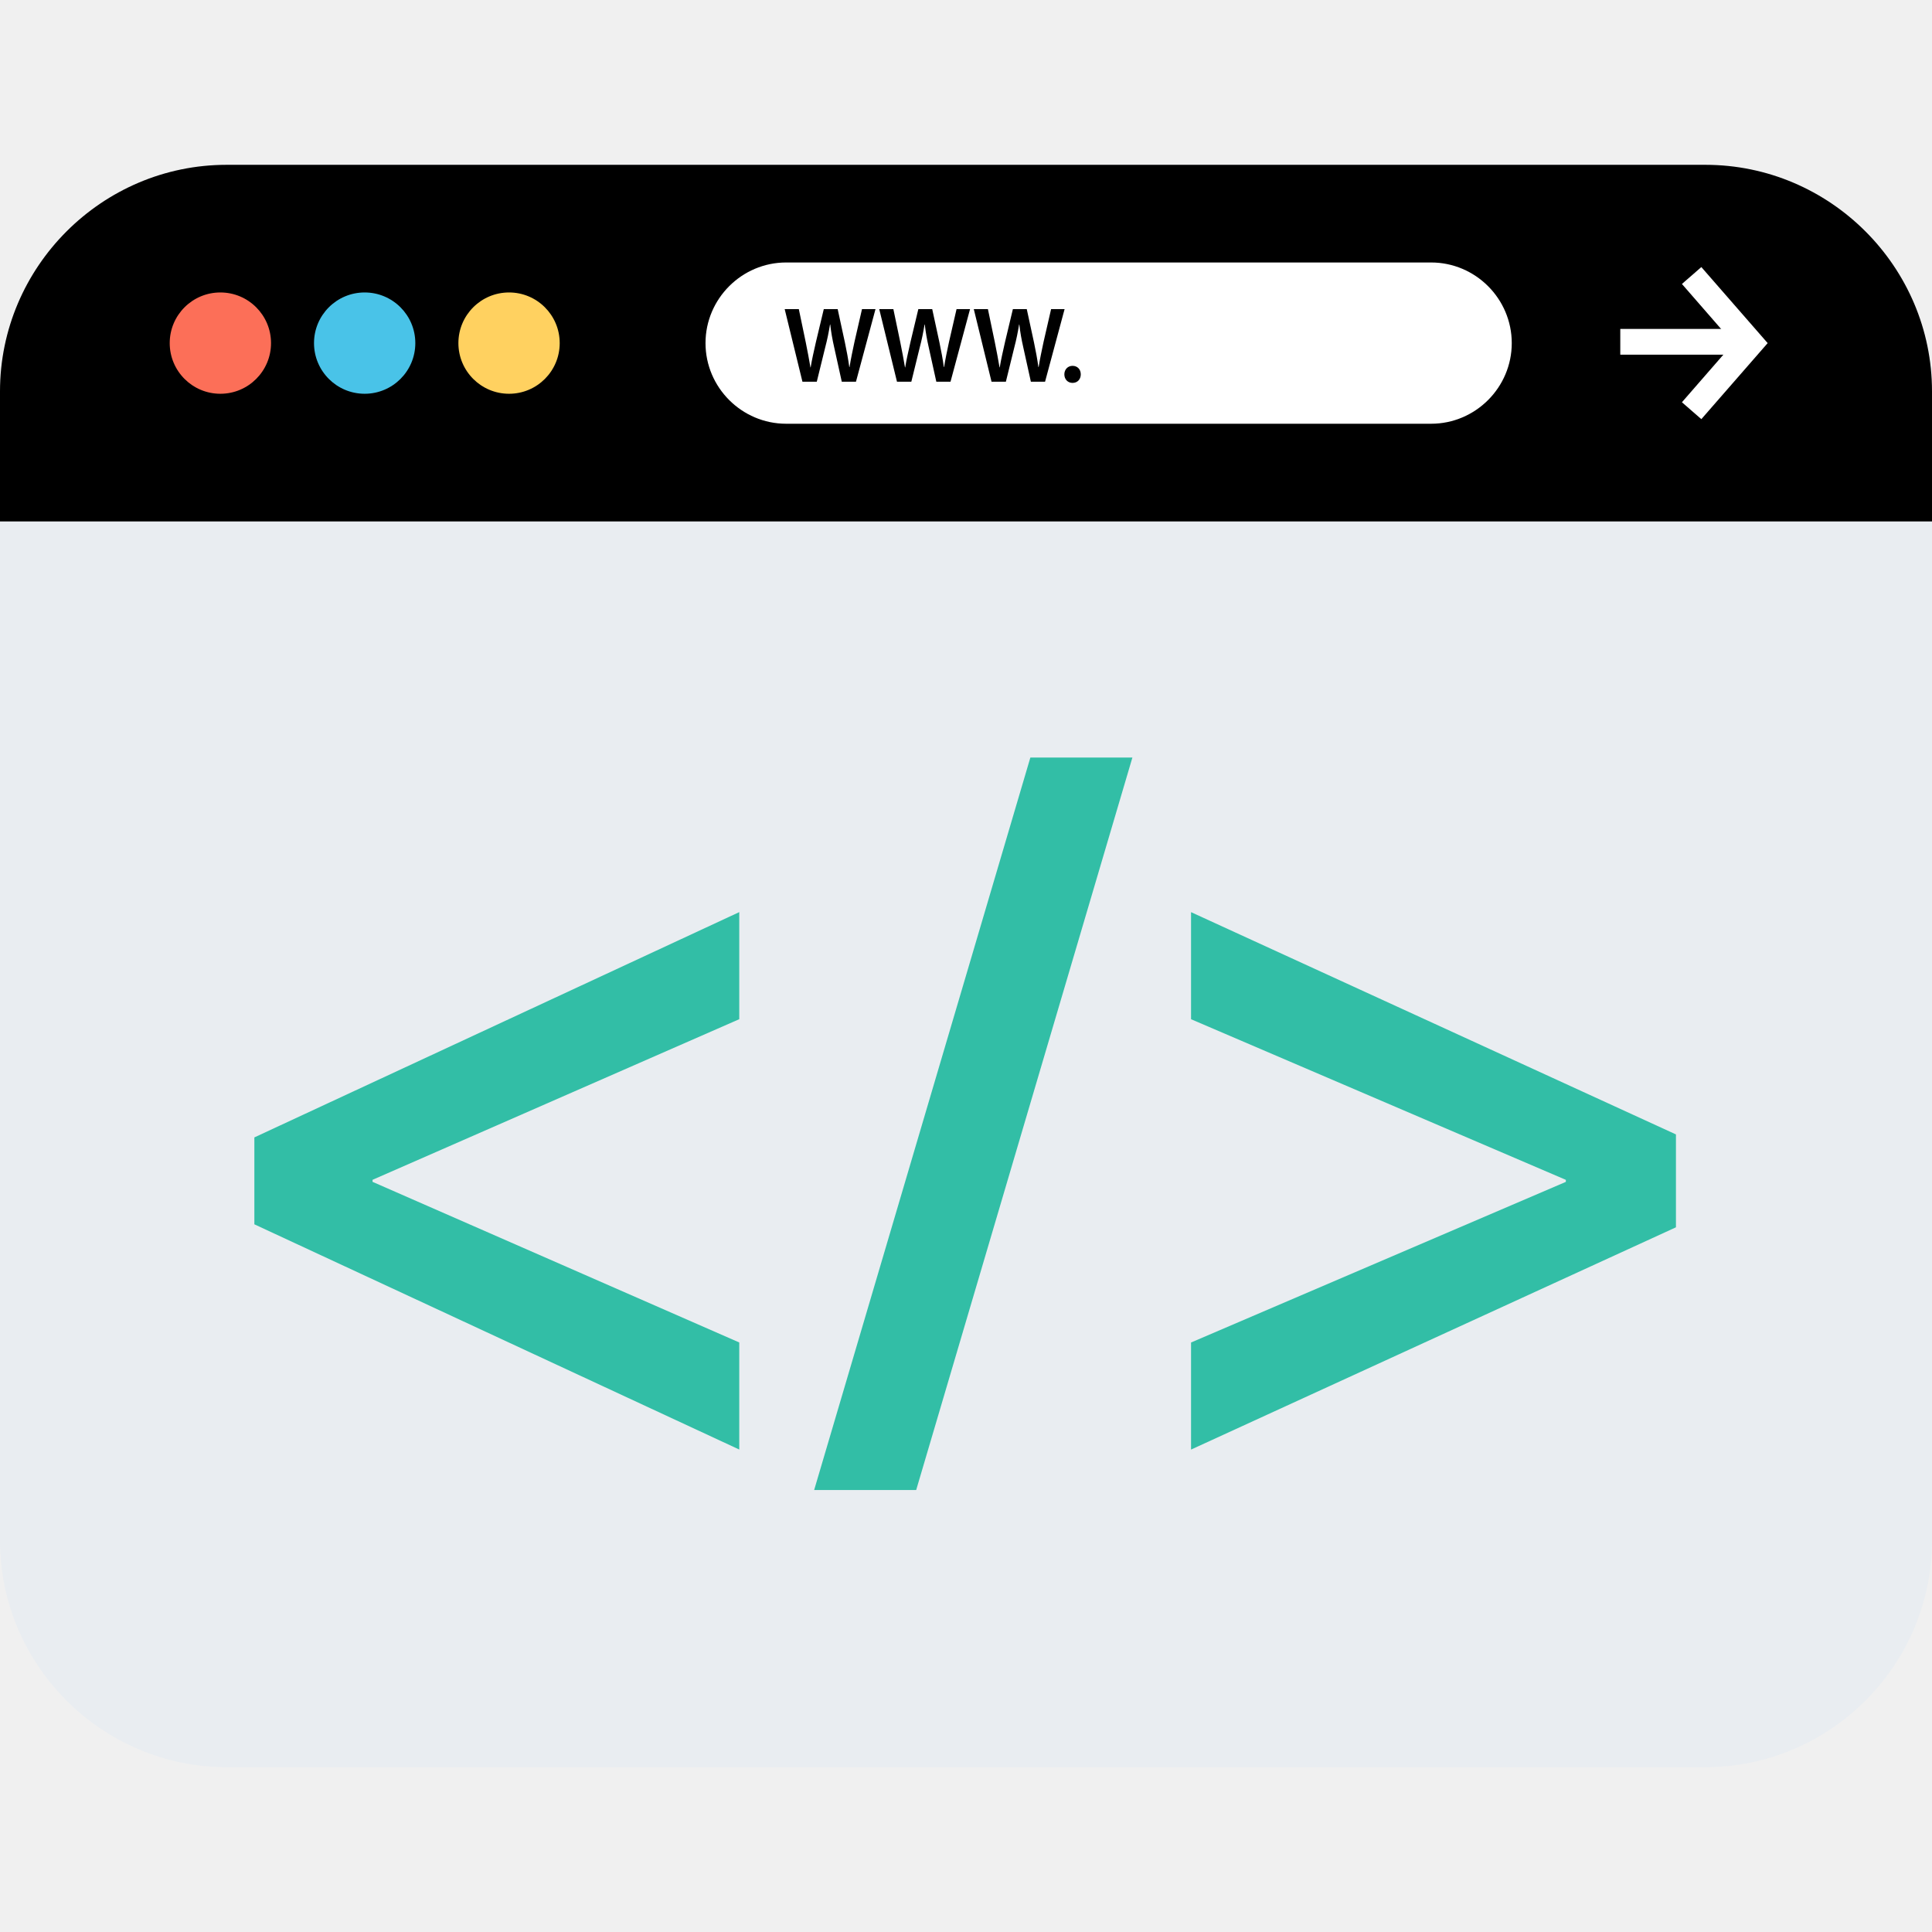
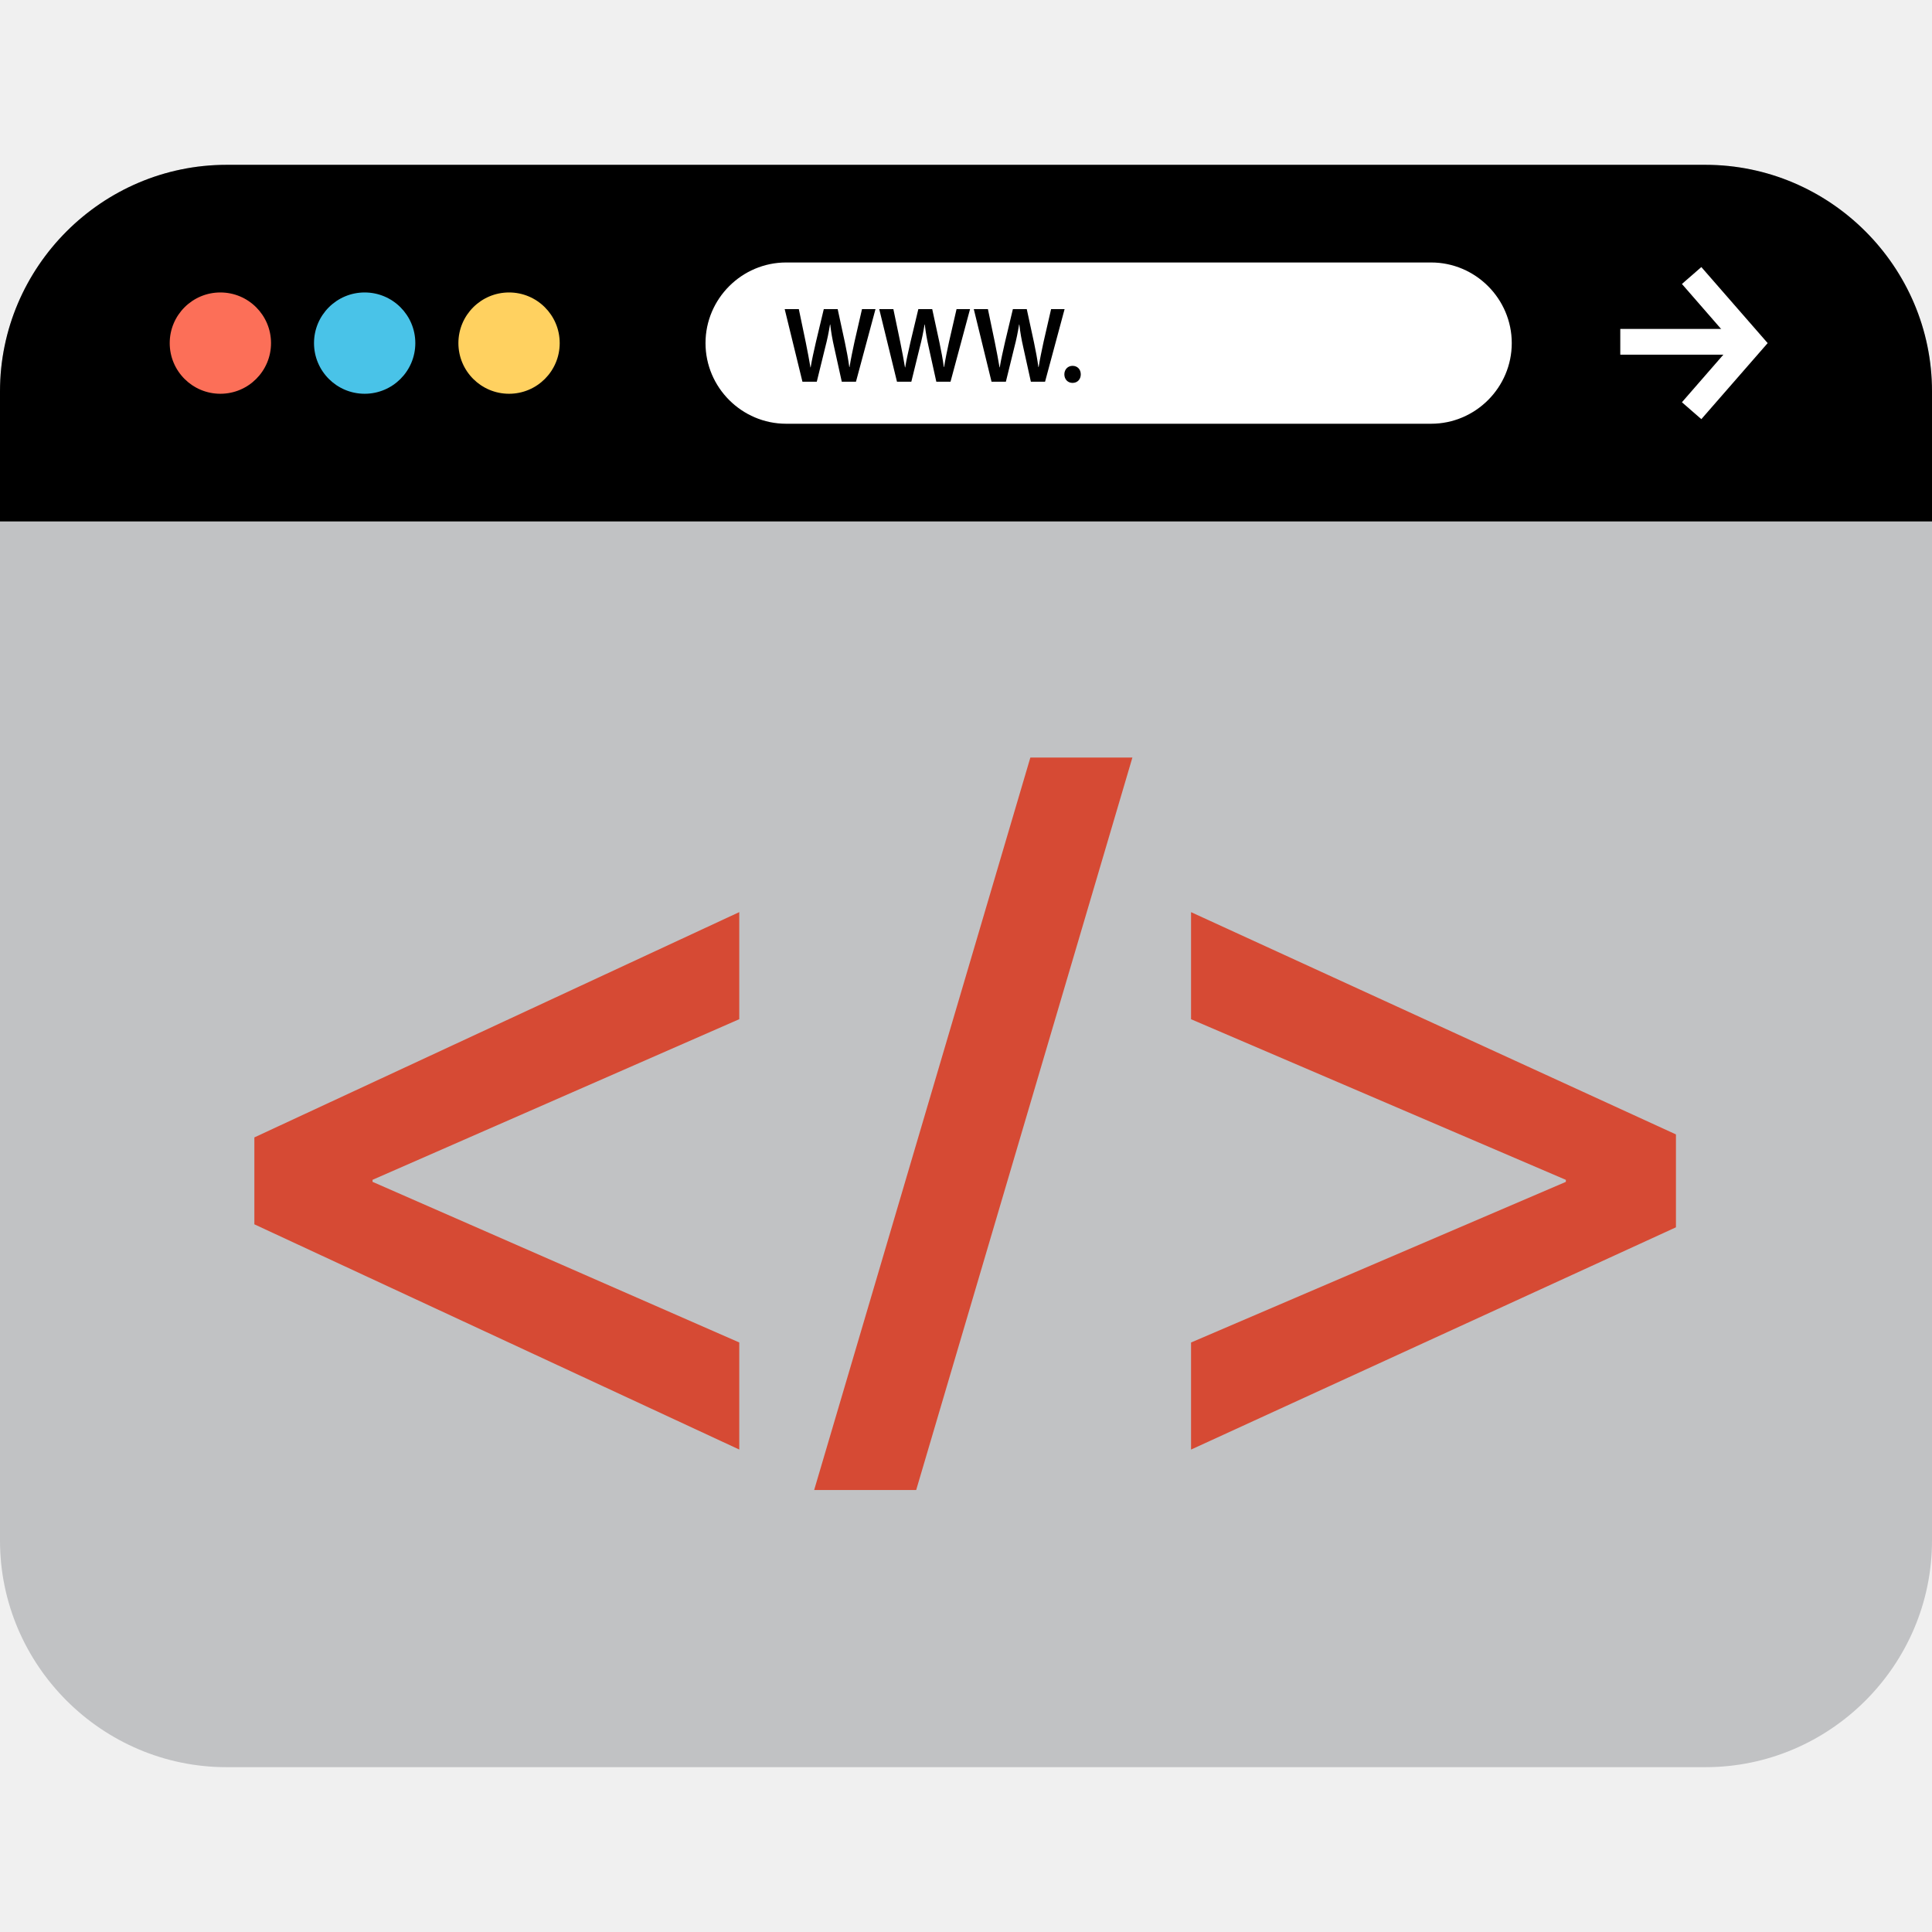
<svg xmlns="http://www.w3.org/2000/svg" version="1.1" id="Layer_1" x="0px" y="0px" viewBox="0 0 512 512" style="enable-background:new 0 0 512 512;" xml:space="preserve">
-   <path style="fill:#E9EDF1;" d="M451.952,468.32H60.048C27.024,468.32,0,441.296,0,408.272V103.728  C0,70.704,27.024,43.68,60.048,43.68h391.896c33.032,0,60.056,27.024,60.056,60.048v304.544  C512,441.296,484.976,468.32,451.952,468.32z" />
+   <path style="fill:#c1c2c4;" d="M451.952,468.32H60.048C27.024,468.32,0,441.296,0,408.272V103.728  C0,70.704,27.024,43.68,60.048,43.68h391.896c33.032,0,60.056,27.024,60.056,60.048v304.544  C512,441.296,484.976,468.32,451.952,468.32z" />
  <path d="M512,138.184v-34.456c0-33.032-27.024-60.048-60.048-60.048H60.048C27.024,43.68,0,70.704,0,103.728v34.456L512,138.184  L512,138.184z" />
  <circle style="fill:#FC6F58;" cx="58.4" cy="90.928" r="13.424" />
  <circle style="fill:#49C3E8;" cx="96.64" cy="90.928" r="13.424" />
  <circle style="fill:#FFD160;" cx="134.904" cy="90.928" r="13.424" />
  <g>
    <rect x="429.392" y="87.168" style="fill:#FFFFFF;" width="30.416" height="6.824" />
-     <polygon style="fill:#FFFFFF;" points="450.872,111.08 445.728,106.6 459.376,90.928 445.728,75.256 450.872,70.776    468.448,90.928  " />
+     <polygon style="fill:#FFFFFF;" points="450.872,111.08 445.728,106.6 459.376,90.928 445.728,75.256 450.872,70.776   468.448,90.928  " />
    <path style="fill:#FFFFFF;" d="M379.264,112.296H208.336c-11.752,0-21.368-9.616-21.368-21.368l0,0   c0-11.752,9.616-21.368,21.368-21.368h170.928c11.752,0,21.368,9.616,21.368,21.368l0,0   C400.632,102.68,391.016,112.296,379.264,112.296z" />
  </g>
  <path d="M212.656,101.16l-4.704-19.24h3.744l1.824,8.736c0.48,2.344,0.936,4.8,1.256,6.704h0.056c0.32-2.024,0.856-4.304,1.4-6.736  l2.08-8.704h3.68l1.92,8.856c0.48,2.28,0.88,4.424,1.16,6.504h0.064c0.336-2.12,0.8-4.304,1.304-6.656l2-8.704h3.576l-5.176,19.24  h-3.76l-2-9.056c-0.496-2.184-0.824-4.016-1.056-6.104h-0.064c-0.336,2.056-0.704,3.92-1.28,6.104l-2.224,9.056H212.656z" />
  <path d="M237.712,101.16l-4.704-19.24h3.744l1.824,8.736c0.48,2.344,0.936,4.8,1.256,6.704h0.056c0.32-2.024,0.856-4.304,1.4-6.736  l2.08-8.704h3.68l1.92,8.856c0.48,2.28,0.88,4.424,1.16,6.504h0.064c0.336-2.12,0.8-4.304,1.304-6.656l2-8.704h3.576l-5.176,19.24  h-3.76l-2-9.056c-0.496-2.184-0.824-4.016-1.056-6.104h-0.064c-0.336,2.056-0.704,3.92-1.28,6.104l-2.224,9.056H237.712z" />
  <path d="M262.768,101.16l-4.704-19.24h3.744l1.824,8.736c0.48,2.344,0.936,4.8,1.256,6.704h0.056c0.32-2.024,0.856-4.304,1.4-6.736  l2.08-8.704h3.68l1.92,8.856c0.48,2.28,0.88,4.424,1.16,6.504h0.064c0.336-2.12,0.8-4.304,1.304-6.656l2-8.704h3.576l-5.176,19.24  h-3.76l-2-9.056c-0.496-2.184-0.824-4.016-1.056-6.104h-0.064c-0.336,2.056-0.704,3.92-1.28,6.104l-2.224,9.056H262.768z" />
  <path d="M282.064,99.208c0-1.304,0.92-2.256,2.176-2.256c1.28,0,2.176,0.92,2.176,2.256c0,1.296-0.864,2.264-2.176,2.264  C282.96,101.48,282.064,100.504,282.064,99.208z" />
  <g>
-     <path style="fill:#32BEA6;" d="M67.408,301.424l128.504-59.704v28.376l-97.184,42.568v0.536l97.184,42.568v28.376L67.408,324.456   V301.424z" />
-     <path style="fill:#32BEA6;" d="M215.76,394.864l57.296-194.104h27.04L242.8,394.864H215.76z" />
-     <path style="fill:#32BEA6;" d="M444.144,325.248L315.64,384.152v-28.376l99.328-42.568v-0.536l-99.328-42.568v-28.376   l128.504,58.904V325.248z" />
+     <path style="fill:#d64a34;" d="M67.408,301.424l128.504-59.704v28.376l-97.184,42.568v0.536l97.184,42.568v28.376L67.408,324.456   V301.424z" />
+     <path style="fill:#d64a34;" d="M215.76,394.864l57.296-194.104h27.04L242.8,394.864H215.76z" />
+     <path style="fill:#d64a34;" d="M444.144,325.248L315.64,384.152v-28.376l99.328-42.568v-0.536l-99.328-42.568v-28.376   l128.504,58.904V325.248z" />
  </g>
  <g>
</g>
  <g>
</g>
  <g>
</g>
  <g>
</g>
  <g>
</g>
  <g>
</g>
  <g>
</g>
  <g>
</g>
  <g>
</g>
  <g>
</g>
  <g>
</g>
  <g>
</g>
  <g>
</g>
  <g>
</g>
  <g>
</g>
</svg>
